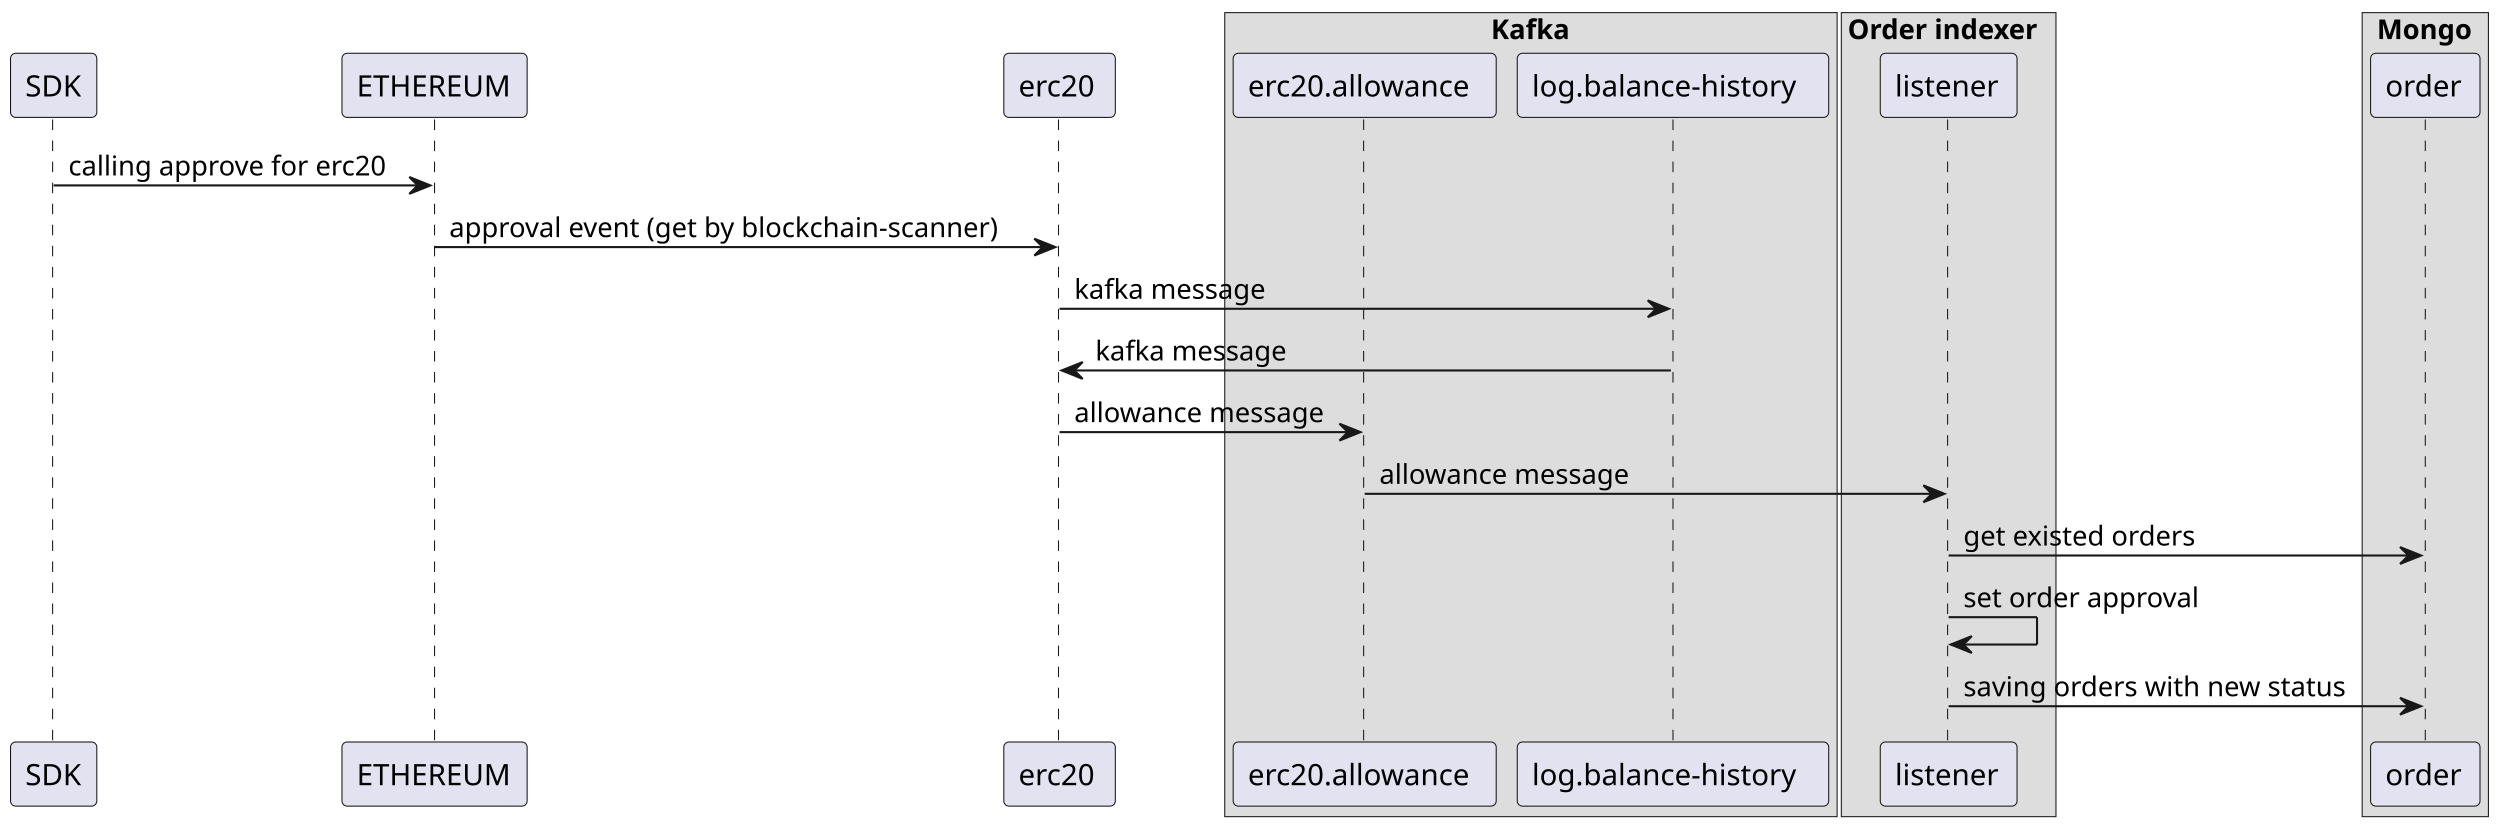
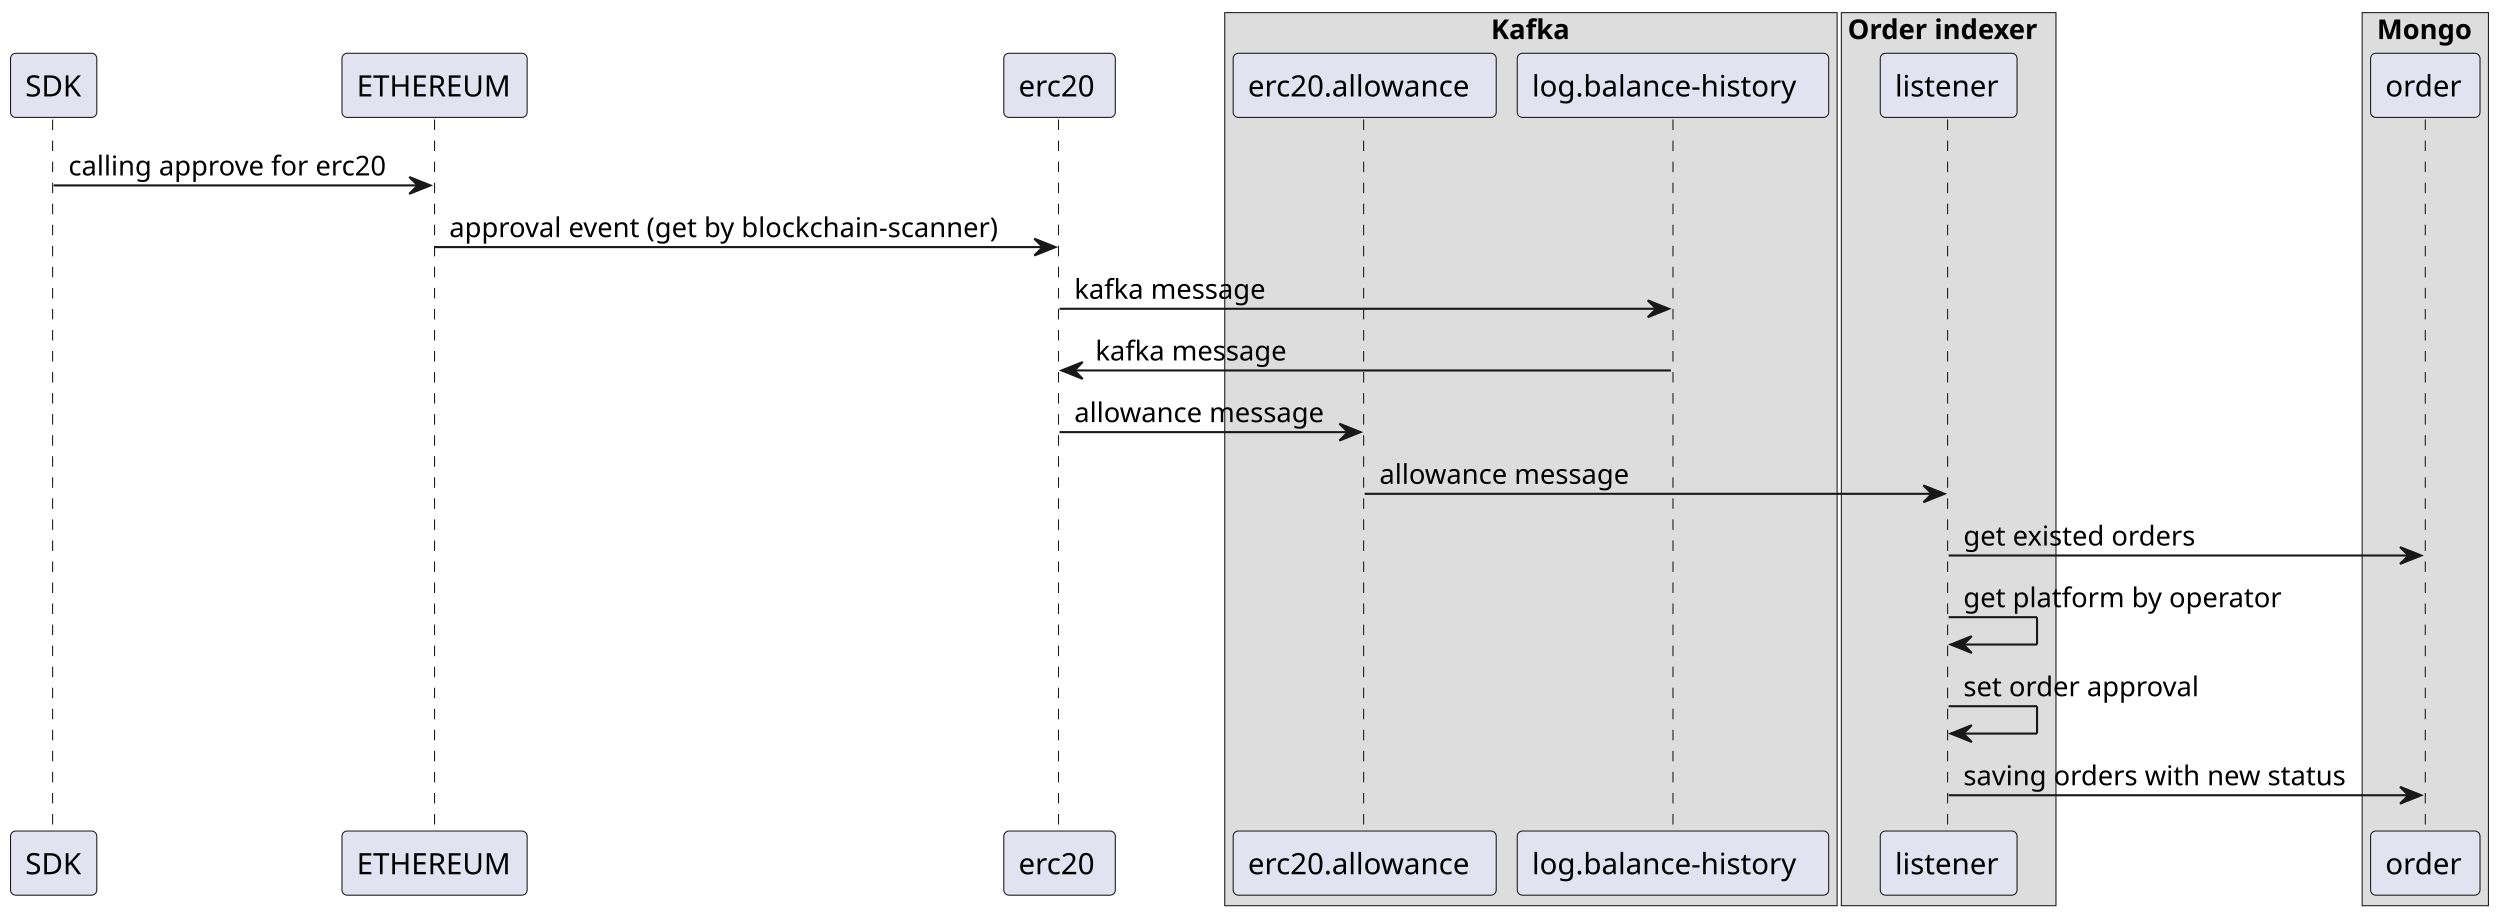
- <svg xmlns="http://www.w3.org/2000/svg" contentStyleType="text/css" height="394px" preserveAspectRatio="none" style="width:1188px;height:394px;background:#FFFFFF;" version="1.1" viewBox="0 0 1188 394" width="1188px" zoomAndPan="magnify">
+ <svg xmlns="http://www.w3.org/2000/svg" contentStyleType="text/css" height="436px" preserveAspectRatio="none" style="width:1188px;height:436px;background:#FFFFFF;" version="1.1" viewBox="0 0 1188 436" width="1188px" zoomAndPan="magnify">
  <defs />
  <g>
-     <rect fill="#DDDDDD" height="382.082" style="stroke:#181818;stroke-width:0.5;" width="291" x="582" y="6" />
+     <rect fill="#DDDDDD" height="424.393" style="stroke:#181818;stroke-width:0.5;" width="291" x="582" y="6" />
    <text fill="#000000" font-family="sans-serif" font-size="13" font-weight="bold" lengthAdjust="spacing" textLength="38" x="708.5" y="18.568">Kafka</text>
-     <rect fill="#DDDDDD" height="382.082" style="stroke:#181818;stroke-width:0.5;" width="102" x="875" y="6" />
+     <rect fill="#DDDDDD" height="424.393" style="stroke:#181818;stroke-width:0.5;" width="102" x="875" y="6" />
    <text fill="#000000" font-family="sans-serif" font-size="13" font-weight="bold" lengthAdjust="spacing" textLength="96" x="878" y="18.568">Order indexer</text>
-     <rect fill="#DDDDDD" height="382.082" style="stroke:#181818;stroke-width:0.5;" width="60" x="1122.5" y="6" />
+     <rect fill="#DDDDDD" height="424.393" style="stroke:#181818;stroke-width:0.5;" width="60" x="1122.5" y="6" />
    <text fill="#000000" font-family="sans-serif" font-size="13" font-weight="bold" lengthAdjust="spacing" textLength="46" x="1129.5" y="18.568">Mongo</text>
-     <line style="stroke:#181818;stroke-width:0.5;stroke-dasharray:5.0,5.0;" x1="25" x2="25" y1="56.799" y2="353.594" />
-     <line style="stroke:#181818;stroke-width:0.5;stroke-dasharray:5.0,5.0;" x1="206.5" x2="206.5" y1="56.799" y2="353.594" />
-     <line style="stroke:#181818;stroke-width:0.5;stroke-dasharray:5.0,5.0;" x1="503" x2="503" y1="56.799" y2="353.594" />
-     <line style="stroke:#181818;stroke-width:0.5;stroke-dasharray:5.0,5.0;" x1="648" x2="648" y1="56.799" y2="353.594" />
-     <line style="stroke:#181818;stroke-width:0.5;stroke-dasharray:5.0,5.0;" x1="795" x2="795" y1="56.799" y2="353.594" />
-     <line style="stroke:#181818;stroke-width:0.5;stroke-dasharray:5.0,5.0;" x1="925.5" x2="925.5" y1="56.799" y2="353.594" />
-     <line style="stroke:#181818;stroke-width:0.5;stroke-dasharray:5.0,5.0;" x1="1152.5" x2="1152.5" y1="56.799" y2="353.594" />
+     <line style="stroke:#181818;stroke-width:0.5;stroke-dasharray:5.0,5.0;" x1="25" x2="25" y1="56.799" y2="395.904" />
+     <line style="stroke:#181818;stroke-width:0.5;stroke-dasharray:5.0,5.0;" x1="206.5" x2="206.5" y1="56.799" y2="395.904" />
+     <line style="stroke:#181818;stroke-width:0.5;stroke-dasharray:5.0,5.0;" x1="503" x2="503" y1="56.799" y2="395.904" />
+     <line style="stroke:#181818;stroke-width:0.5;stroke-dasharray:5.0,5.0;" x1="648" x2="648" y1="56.799" y2="395.904" />
+     <line style="stroke:#181818;stroke-width:0.5;stroke-dasharray:5.0,5.0;" x1="795" x2="795" y1="56.799" y2="395.904" />
+     <line style="stroke:#181818;stroke-width:0.5;stroke-dasharray:5.0,5.0;" x1="925.5" x2="925.5" y1="56.799" y2="395.904" />
+     <line style="stroke:#181818;stroke-width:0.5;stroke-dasharray:5.0,5.0;" x1="1152.5" x2="1152.5" y1="56.799" y2="395.904" />
    <rect fill="#E2E2F0" height="30.488" rx="2.5" ry="2.5" style="stroke:#181818;stroke-width:0.5;" width="41" x="5" y="25.311" />
    <text fill="#000000" font-family="sans-serif" font-size="14" lengthAdjust="spacing" textLength="27" x="12" y="45.846">SDK</text>
-     <rect fill="#E2E2F0" height="30.488" rx="2.5" ry="2.5" style="stroke:#181818;stroke-width:0.5;" width="41" x="5" y="352.594" />
-     <text fill="#000000" font-family="sans-serif" font-size="14" lengthAdjust="spacing" textLength="27" x="12" y="373.129">SDK</text>
+     <rect fill="#E2E2F0" height="30.488" rx="2.5" ry="2.5" style="stroke:#181818;stroke-width:0.5;" width="41" x="5" y="394.904" />
+     <text fill="#000000" font-family="sans-serif" font-size="14" lengthAdjust="spacing" textLength="27" x="12" y="415.44">SDK</text>
    <rect fill="#E2E2F0" height="30.488" rx="2.5" ry="2.5" style="stroke:#181818;stroke-width:0.5;" width="88" x="162.5" y="25.311" />
    <text fill="#000000" font-family="sans-serif" font-size="14" lengthAdjust="spacing" textLength="74" x="169.5" y="45.846">ETHEREUM</text>
-     <rect fill="#E2E2F0" height="30.488" rx="2.5" ry="2.5" style="stroke:#181818;stroke-width:0.5;" width="88" x="162.5" y="352.594" />
-     <text fill="#000000" font-family="sans-serif" font-size="14" lengthAdjust="spacing" textLength="74" x="169.5" y="373.129">ETHEREUM</text>
+     <rect fill="#E2E2F0" height="30.488" rx="2.5" ry="2.5" style="stroke:#181818;stroke-width:0.5;" width="88" x="162.5" y="394.904" />
+     <text fill="#000000" font-family="sans-serif" font-size="14" lengthAdjust="spacing" textLength="74" x="169.5" y="415.44">ETHEREUM</text>
    <rect fill="#E2E2F0" height="30.488" rx="2.5" ry="2.5" style="stroke:#181818;stroke-width:0.5;" width="53" x="477" y="25.311" />
    <text fill="#000000" font-family="sans-serif" font-size="14" lengthAdjust="spacing" textLength="39" x="484" y="45.846">erc20</text>
-     <rect fill="#E2E2F0" height="30.488" rx="2.5" ry="2.5" style="stroke:#181818;stroke-width:0.5;" width="53" x="477" y="352.594" />
-     <text fill="#000000" font-family="sans-serif" font-size="14" lengthAdjust="spacing" textLength="39" x="484" y="373.129">erc20</text>
+     <rect fill="#E2E2F0" height="30.488" rx="2.5" ry="2.5" style="stroke:#181818;stroke-width:0.5;" width="53" x="477" y="394.904" />
+     <text fill="#000000" font-family="sans-serif" font-size="14" lengthAdjust="spacing" textLength="39" x="484" y="415.44">erc20</text>
    <rect fill="#E2E2F0" height="30.488" rx="2.5" ry="2.5" style="stroke:#181818;stroke-width:0.5;" width="125" x="586" y="25.311" />
    <text fill="#000000" font-family="sans-serif" font-size="14" lengthAdjust="spacing" textLength="111" x="593" y="45.846">erc20.allowance</text>
-     <rect fill="#E2E2F0" height="30.488" rx="2.5" ry="2.5" style="stroke:#181818;stroke-width:0.5;" width="125" x="586" y="352.594" />
-     <text fill="#000000" font-family="sans-serif" font-size="14" lengthAdjust="spacing" textLength="111" x="593" y="373.129">erc20.allowance</text>
+     <rect fill="#E2E2F0" height="30.488" rx="2.5" ry="2.5" style="stroke:#181818;stroke-width:0.5;" width="125" x="586" y="394.904" />
+     <text fill="#000000" font-family="sans-serif" font-size="14" lengthAdjust="spacing" textLength="111" x="593" y="415.44">erc20.allowance</text>
    <rect fill="#E2E2F0" height="30.488" rx="2.5" ry="2.5" style="stroke:#181818;stroke-width:0.5;" width="148" x="721" y="25.311" />
    <text fill="#000000" font-family="sans-serif" font-size="14" lengthAdjust="spacing" textLength="134" x="728" y="45.846">log.balance-history</text>
-     <rect fill="#E2E2F0" height="30.488" rx="2.5" ry="2.5" style="stroke:#181818;stroke-width:0.5;" width="148" x="721" y="352.594" />
-     <text fill="#000000" font-family="sans-serif" font-size="14" lengthAdjust="spacing" textLength="134" x="728" y="373.129">log.balance-history</text>
+     <rect fill="#E2E2F0" height="30.488" rx="2.5" ry="2.5" style="stroke:#181818;stroke-width:0.5;" width="148" x="721" y="394.904" />
+     <text fill="#000000" font-family="sans-serif" font-size="14" lengthAdjust="spacing" textLength="134" x="728" y="415.44">log.balance-history</text>
    <rect fill="#E2E2F0" height="30.488" rx="2.5" ry="2.5" style="stroke:#181818;stroke-width:0.5;" width="65" x="893.5" y="25.311" />
    <text fill="#000000" font-family="sans-serif" font-size="14" lengthAdjust="spacing" textLength="51" x="900.5" y="45.846">listener</text>
-     <rect fill="#E2E2F0" height="30.488" rx="2.5" ry="2.5" style="stroke:#181818;stroke-width:0.5;" width="65" x="893.5" y="352.594" />
-     <text fill="#000000" font-family="sans-serif" font-size="14" lengthAdjust="spacing" textLength="51" x="900.5" y="373.129">listener</text>
+     <rect fill="#E2E2F0" height="30.488" rx="2.5" ry="2.5" style="stroke:#181818;stroke-width:0.5;" width="65" x="893.5" y="394.904" />
+     <text fill="#000000" font-family="sans-serif" font-size="14" lengthAdjust="spacing" textLength="51" x="900.5" y="415.44">listener</text>
    <rect fill="#E2E2F0" height="30.488" rx="2.5" ry="2.5" style="stroke:#181818;stroke-width:0.5;" width="52" x="1126.5" y="25.311" />
    <text fill="#000000" font-family="sans-serif" font-size="14" lengthAdjust="spacing" textLength="38" x="1133.5" y="45.846">order</text>
-     <rect fill="#E2E2F0" height="30.488" rx="2.5" ry="2.5" style="stroke:#181818;stroke-width:0.5;" width="52" x="1126.5" y="352.594" />
-     <text fill="#000000" font-family="sans-serif" font-size="14" lengthAdjust="spacing" textLength="38" x="1133.5" y="373.129">order</text>
+     <rect fill="#E2E2F0" height="30.488" rx="2.5" ry="2.5" style="stroke:#181818;stroke-width:0.5;" width="52" x="1126.5" y="394.904" />
+     <text fill="#000000" font-family="sans-serif" font-size="14" lengthAdjust="spacing" textLength="38" x="1133.5" y="415.44">order</text>
    <polygon fill="#181818" points="194.5,84.109,204.5,88.109,194.5,92.109,198.5,88.109" style="stroke:#181818;stroke-width:1.0;" />
    <line style="stroke:#181818;stroke-width:1.0;" x1="25.5" x2="200.5" y1="88.109" y2="88.109" />
    <text fill="#000000" font-family="sans-serif" font-size="13" lengthAdjust="spacing" textLength="157" x="32.5" y="83.367">calling approve for erc20</text>
    <polygon fill="#181818" points="491.5,113.42,501.5,117.42,491.5,121.42,495.5,117.42" style="stroke:#181818;stroke-width:1.0;" />
    <line style="stroke:#181818;stroke-width:1.0;" x1="206.5" x2="497.5" y1="117.42" y2="117.42" />
    <text fill="#000000" font-family="sans-serif" font-size="13" lengthAdjust="spacing" textLength="273" x="213.5" y="112.678">approval event (get by blockchain-scanner)</text>
    <polygon fill="#181818" points="783,142.731,793,146.731,783,150.731,787,146.731" style="stroke:#181818;stroke-width:1.0;" />
    <line style="stroke:#181818;stroke-width:1.0;" x1="503.5" x2="789" y1="146.731" y2="146.731" />
    <text fill="#000000" font-family="sans-serif" font-size="13" lengthAdjust="spacing" textLength="94" x="510.5" y="141.988">kafka message</text>
    <polygon fill="#181818" points="514.5,172.041,504.5,176.041,514.5,180.041,510.5,176.041" style="stroke:#181818;stroke-width:1.0;" />
    <line style="stroke:#181818;stroke-width:1.0;" x1="508.5" x2="794" y1="176.041" y2="176.041" />
    <text fill="#000000" font-family="sans-serif" font-size="13" lengthAdjust="spacing" textLength="94" x="520.5" y="171.299">kafka message</text>
    <polygon fill="#181818" points="636.5,201.352,646.5,205.352,636.5,209.352,640.5,205.352" style="stroke:#181818;stroke-width:1.0;" />
    <line style="stroke:#181818;stroke-width:1.0;" x1="503.5" x2="642.5" y1="205.352" y2="205.352" />
    <text fill="#000000" font-family="sans-serif" font-size="13" lengthAdjust="spacing" textLength="121" x="510.5" y="200.609">allowance message</text>
    <polygon fill="#181818" points="914,230.662,924,234.662,914,238.662,918,234.662" style="stroke:#181818;stroke-width:1.0;" />
    <line style="stroke:#181818;stroke-width:1.0;" x1="648.5" x2="920" y1="234.662" y2="234.662" />
    <text fill="#000000" font-family="sans-serif" font-size="13" lengthAdjust="spacing" textLength="121" x="655.5" y="229.92">allowance message</text>
    <polygon fill="#181818" points="1140.5,259.973,1150.5,263.973,1140.5,267.973,1144.5,263.973" style="stroke:#181818;stroke-width:1.0;" />
    <line style="stroke:#181818;stroke-width:1.0;" x1="926" x2="1146.5" y1="263.973" y2="263.973" />
    <text fill="#000000" font-family="sans-serif" font-size="13" lengthAdjust="spacing" textLength="114" x="933" y="259.231">get existed orders</text>
    <line style="stroke:#181818;stroke-width:1.0;" x1="926" x2="968" y1="293.283" y2="293.283" />
    <line style="stroke:#181818;stroke-width:1.0;" x1="968" x2="968" y1="293.283" y2="306.283" />
    <line style="stroke:#181818;stroke-width:1.0;" x1="927" x2="968" y1="306.283" y2="306.283" />
    <polygon fill="#181818" points="937,302.283,927,306.283,937,310.283,933,306.283" style="stroke:#181818;stroke-width:1.0;" />
-     <text fill="#000000" font-family="sans-serif" font-size="13" lengthAdjust="spacing" textLength="114" x="933" y="288.541">set order approval</text>
-     <polygon fill="#181818" points="1140.5,331.594,1150.5,335.594,1140.5,339.594,1144.5,335.594" style="stroke:#181818;stroke-width:1.0;" />
-     <line style="stroke:#181818;stroke-width:1.0;" x1="926" x2="1146.5" y1="335.594" y2="335.594" />
-     <text fill="#000000" font-family="sans-serif" font-size="13" lengthAdjust="spacing" textLength="188" x="933" y="330.852">saving orders with new status</text>
+     <text fill="#000000" font-family="sans-serif" font-size="13" lengthAdjust="spacing" textLength="154" x="933" y="288.541">get platform by operator</text>
+     <line style="stroke:#181818;stroke-width:1.0;" x1="926" x2="968" y1="335.594" y2="335.594" />
+     <line style="stroke:#181818;stroke-width:1.0;" x1="968" x2="968" y1="335.594" y2="348.594" />
+     <line style="stroke:#181818;stroke-width:1.0;" x1="927" x2="968" y1="348.594" y2="348.594" />
+     <polygon fill="#181818" points="937,344.594,927,348.594,937,352.594,933,348.594" style="stroke:#181818;stroke-width:1.0;" />
+     <text fill="#000000" font-family="sans-serif" font-size="13" lengthAdjust="spacing" textLength="114" x="933" y="330.852">set order approval</text>
+     <polygon fill="#181818" points="1140.5,373.904,1150.5,377.904,1140.5,381.904,1144.5,377.904" style="stroke:#181818;stroke-width:1.0;" />
+     <line style="stroke:#181818;stroke-width:1.0;" x1="926" x2="1146.5" y1="377.904" y2="377.904" />
+     <text fill="#000000" font-family="sans-serif" font-size="13" lengthAdjust="spacing" textLength="188" x="933" y="373.162">saving orders with new status</text>
  </g>
</svg>
